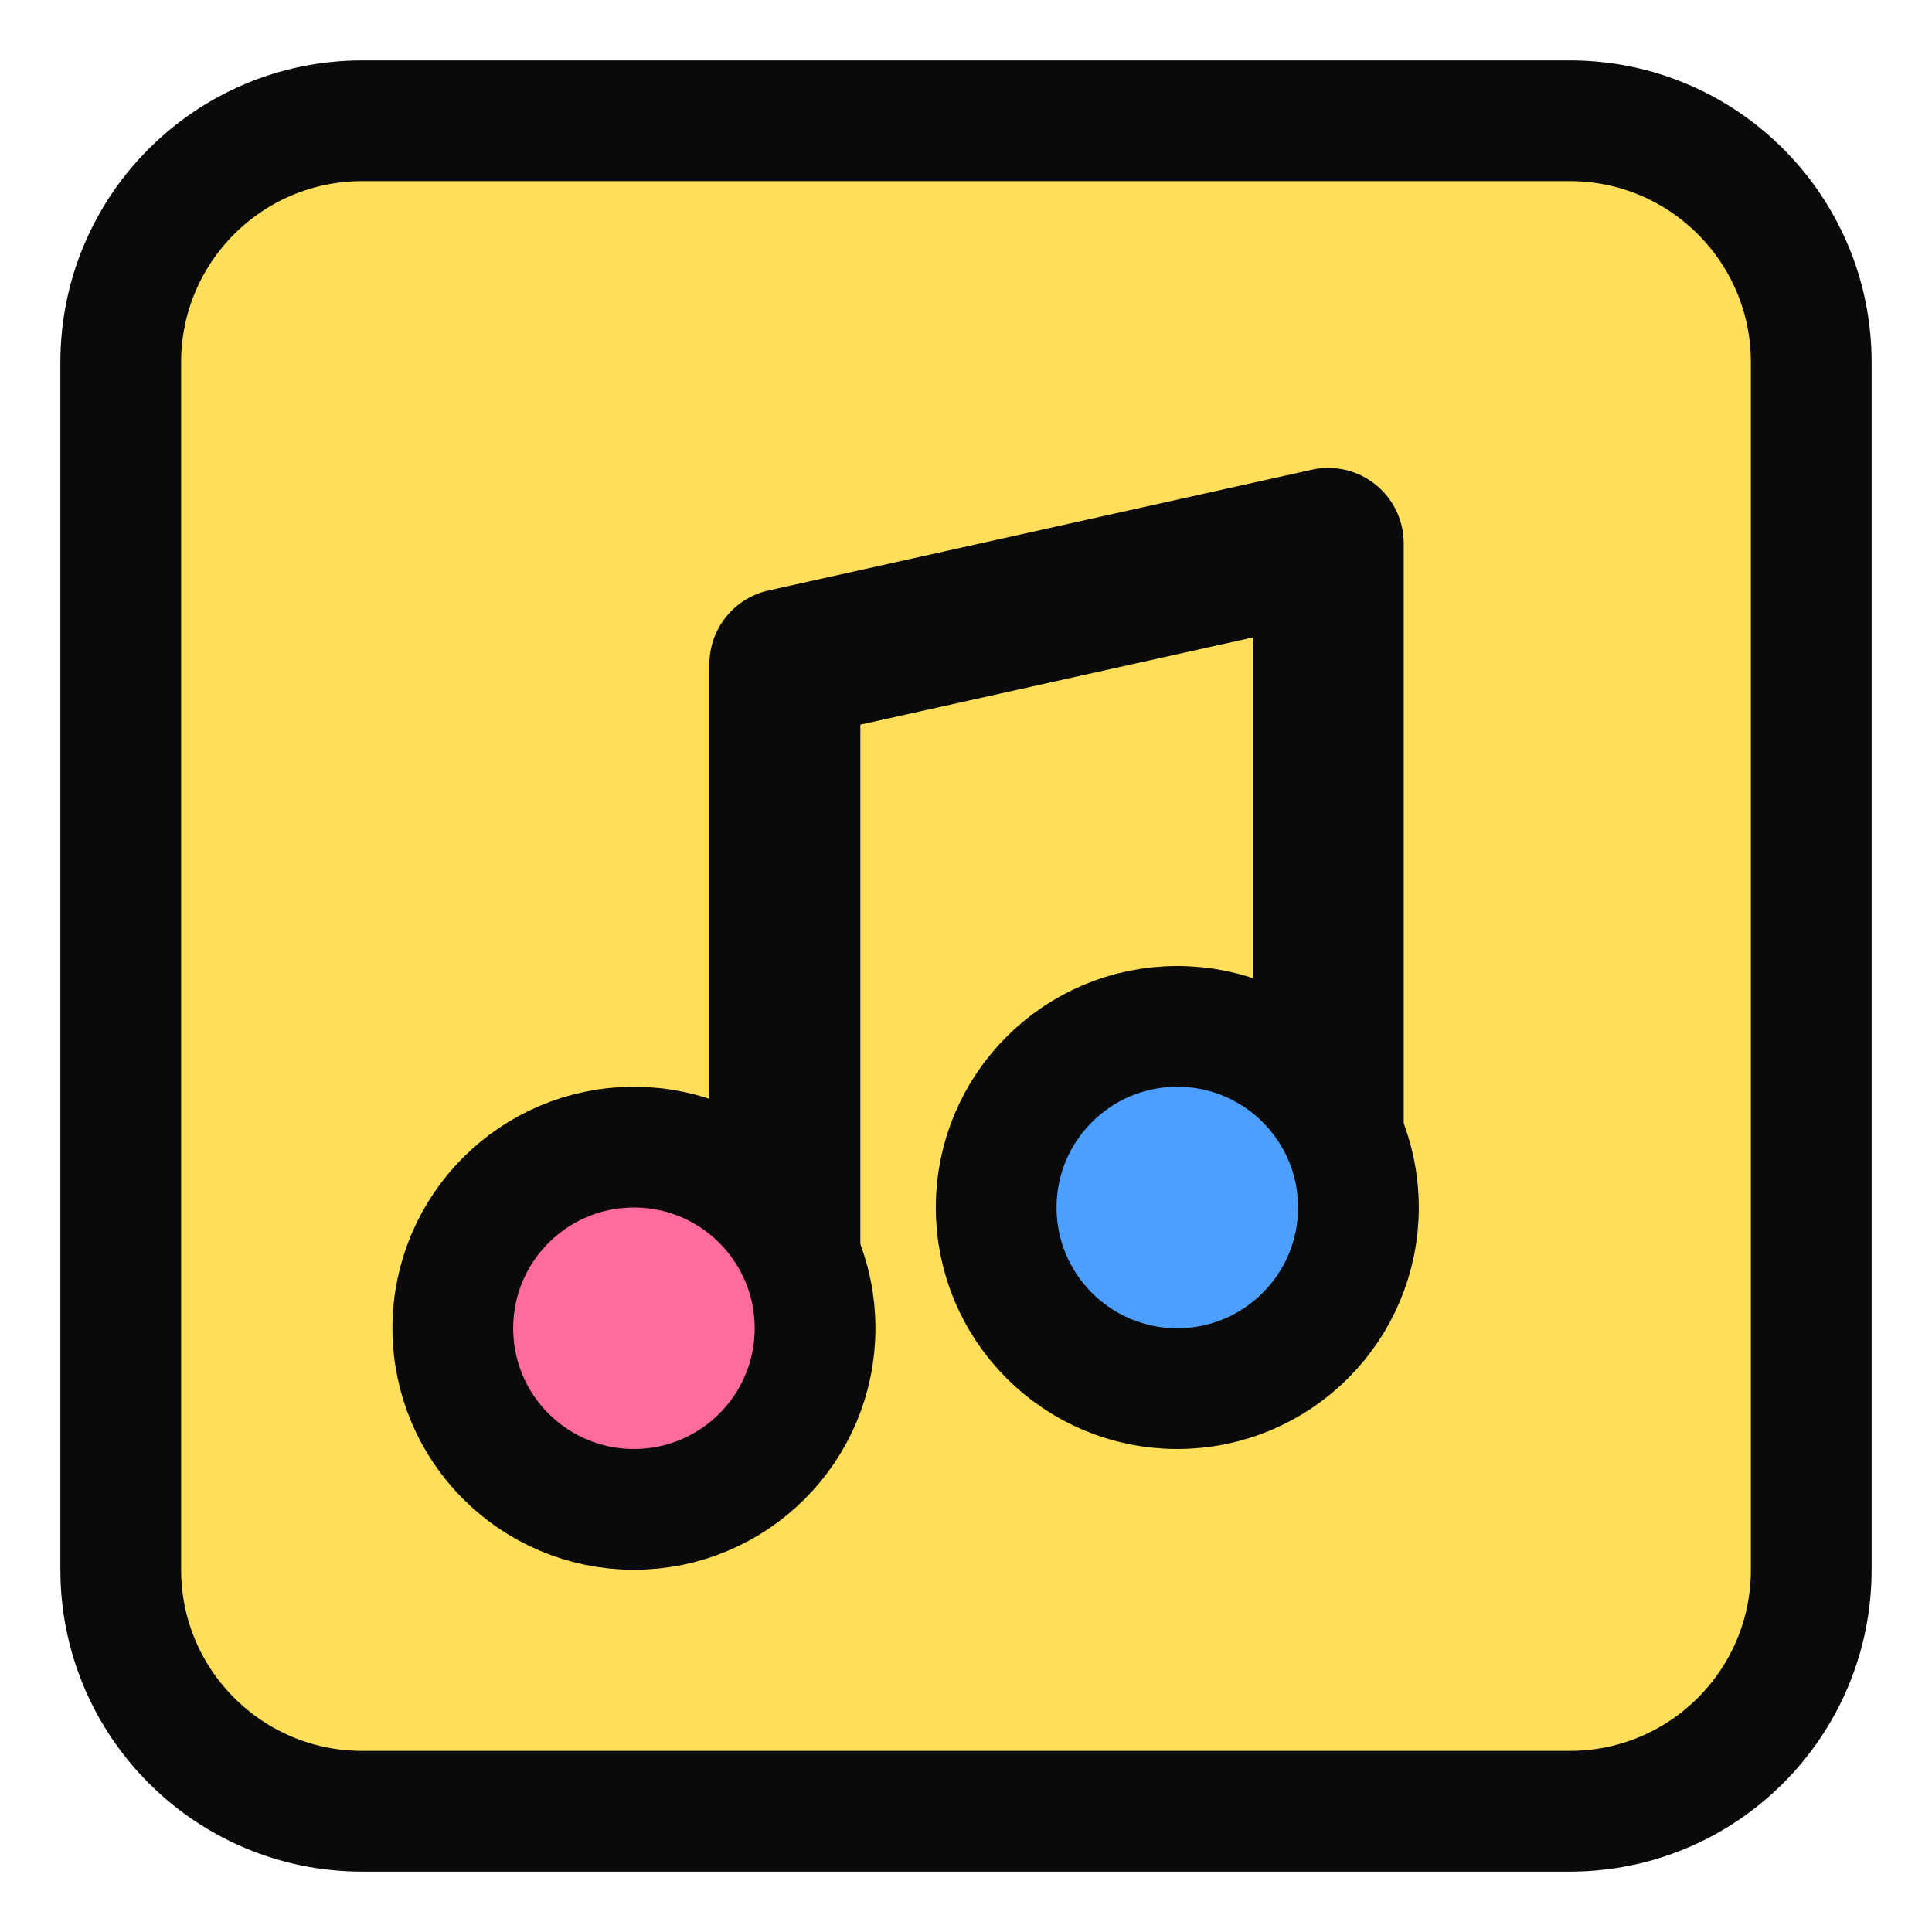
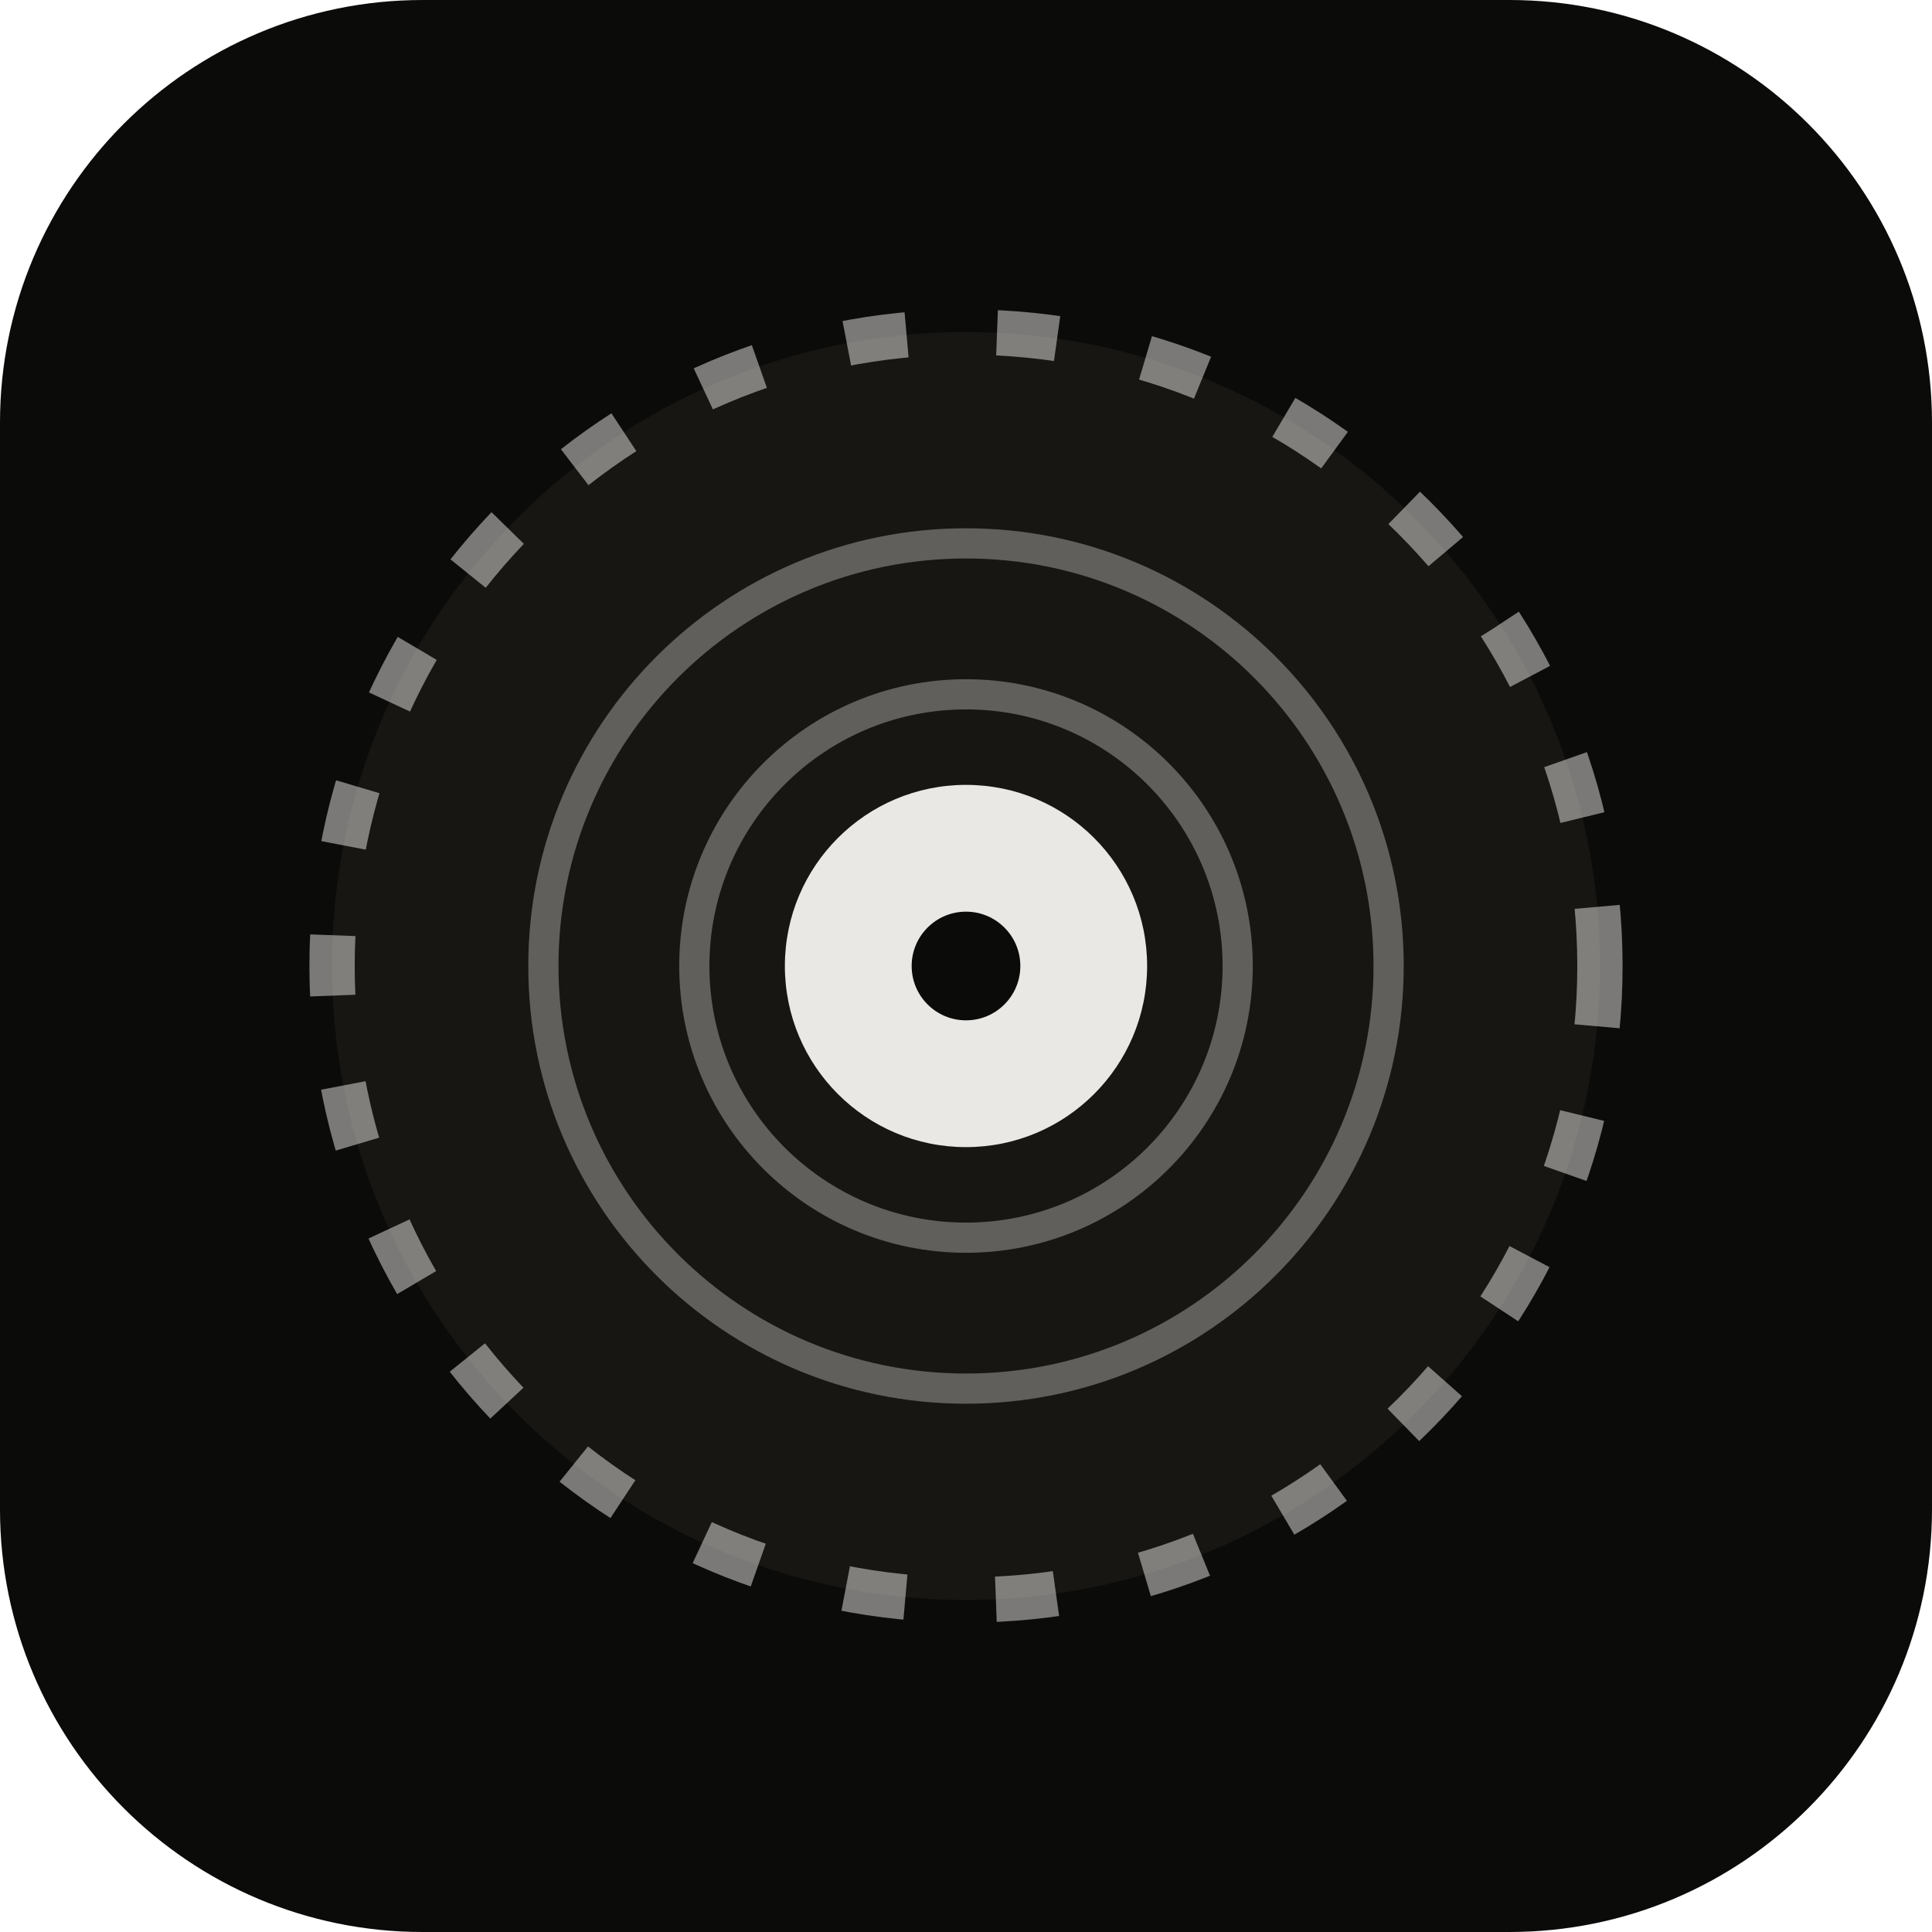
<svg xmlns="http://www.w3.org/2000/svg" viewBox="0 0 64 64">
-   <rect x="4" y="4" width="56" height="56" rx="8" fill="#FFDE59" stroke="#0A0A0A" stroke-width="4" />
-   <path d="M26 44V22l18-4v22" fill="none" stroke="#0A0A0A" stroke-width="5" stroke-linecap="round" stroke-linejoin="round" />
-   <circle cx="21" cy="44" r="6" fill="#FF6B9D" stroke="#0A0A0A" stroke-width="4" />
-   <circle cx="39" cy="40" r="6" fill="#4D9FFF" stroke="#0A0A0A" stroke-width="4" />
+   <rect width="64" height="64" rx="14" fill="#0b0b0a" />
+   <circle cx="32" cy="32" r="21" fill="#171613" />
+   <circle cx="32" cy="32" r="21" fill="none" stroke="#e9e8e4" stroke-width="1.5" stroke-dasharray="2 3" opacity="0.5" />
+   <circle cx="32" cy="32" r="14" fill="none" stroke="#e9e8e4" stroke-width="1" opacity="0.35" />
+   <circle cx="32" cy="32" r="9" fill="none" stroke="#e9e8e4" stroke-width="1" opacity="0.35" />
+   <circle cx="32" cy="32" r="6" fill="#e9e8e4" />
+   <circle cx="32" cy="32" r="1.8" fill="#0b0b0a" />
</svg>
